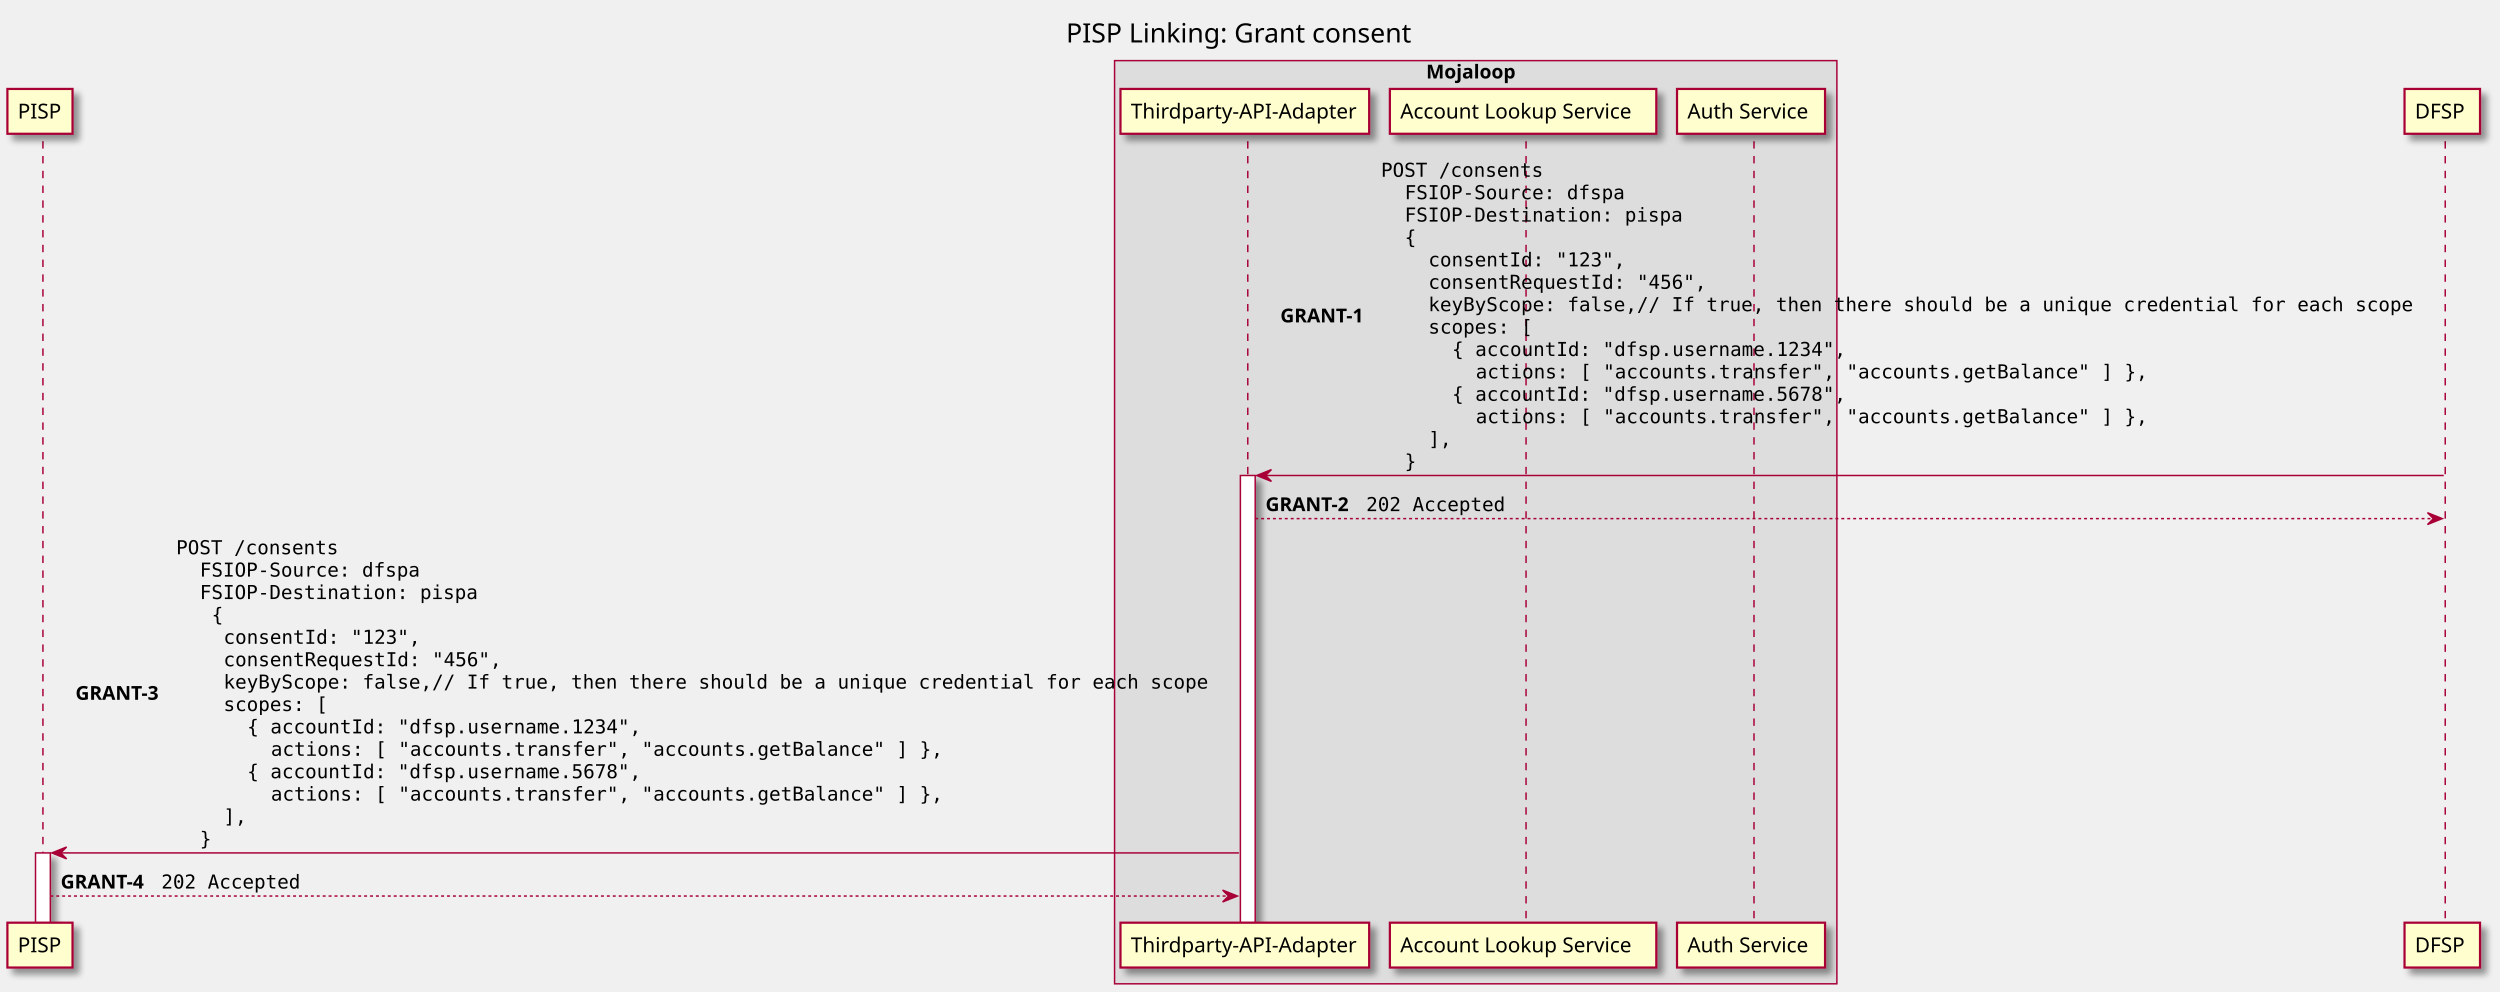
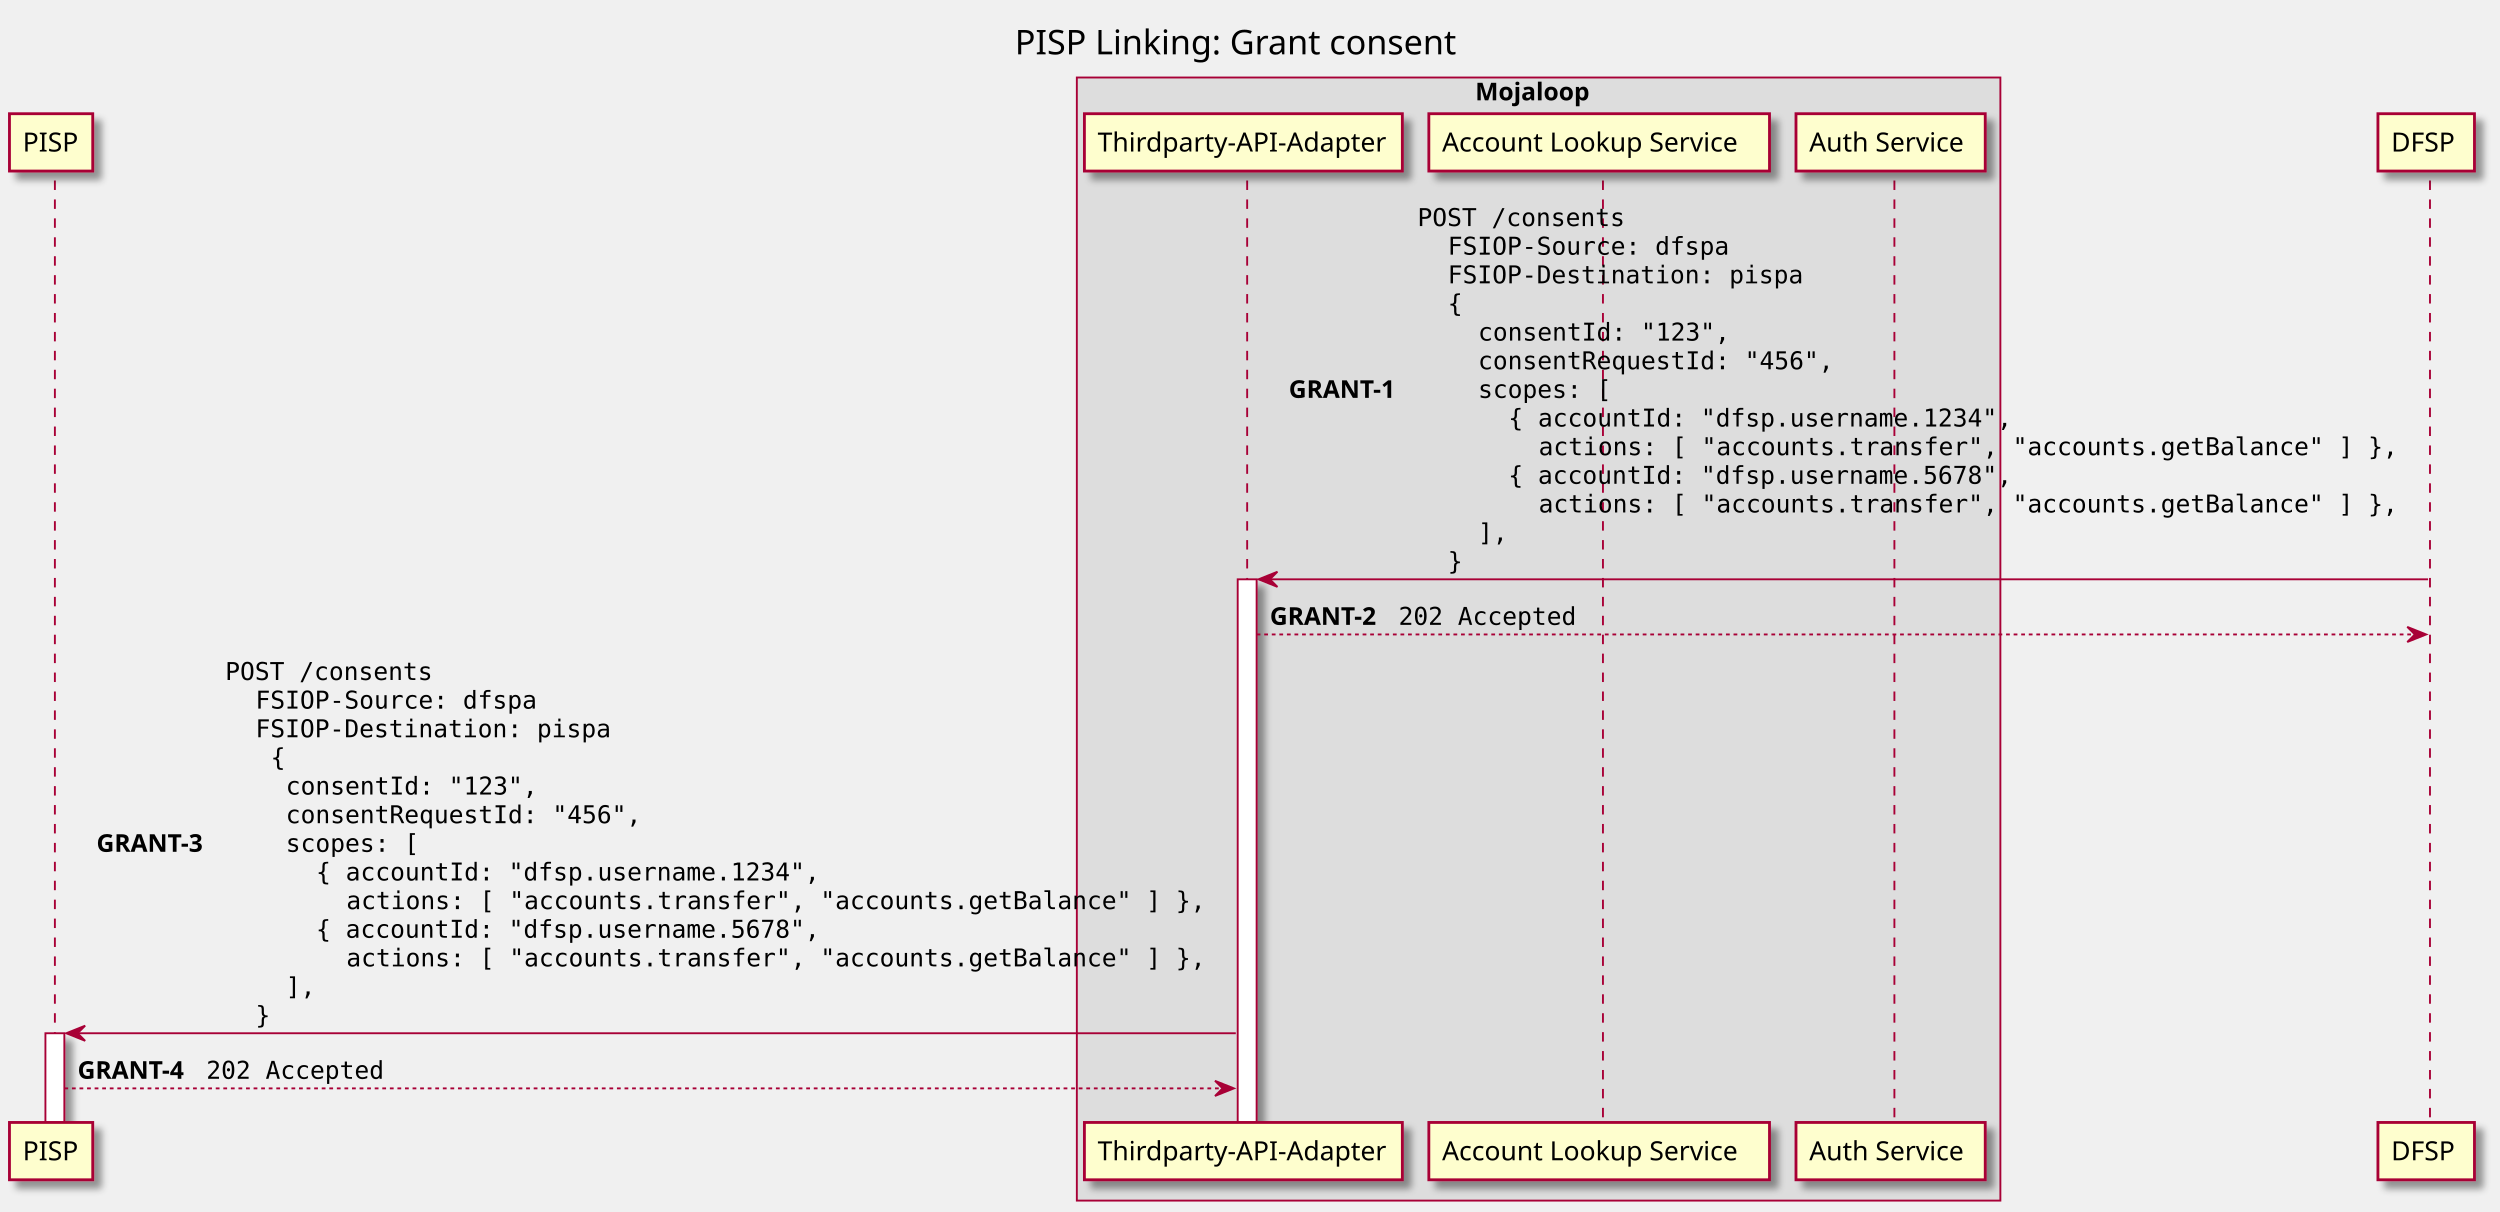
- <svg xmlns="http://www.w3.org/2000/svg" height="670" preserveAspectRatio="none" style="width:1689px;height:670px" width="1689">
+ <svg xmlns="http://www.w3.org/2000/svg" height="640" preserveAspectRatio="none" style="width:1321px;height:640px" width="1321">
  <defs>
    <filter height="300%" id="a" width="300%" x="-1" y="-1">
      <feGaussianBlur result="blurOut" stdDeviation="2" />
      <feColorMatrix in="blurOut" result="blurOut2" values="0 0 0 0 0 0 0 0 0 0 0 0 0 0 0 0 0 0 .4 0" />
      <feOffset dx="4" dy="4" in="blurOut2" result="blurOut3" />
      <feBlend in="SourceGraphic" in2="blurOut3" />
    </filter>
  </defs>
-   <path fill="#DDD" stroke="#a80036" d="M753 40.953h488v623.711H753z" />
-   <text font-family="sans-serif" font-size="13" font-weight="bold" lengthAdjust="spacingAndGlyphs" textLength="67" x="963.5" y="53.02">
+   <path fill="#DDD" stroke="#a80036" d="M569 40.953h488v593.445H569z" />
+   <text font-family="sans-serif" font-size="13" font-weight="bold" lengthAdjust="spacingAndGlyphs" textLength="67" x="779.5" y="53.02">
    Mojaloop
  </text>
-   <text font-family="sans-serif" font-size="18" lengthAdjust="spacingAndGlyphs" textLength="244" x="720.25" y="28.708">
+   <text font-family="sans-serif" font-size="18" lengthAdjust="spacingAndGlyphs" textLength="244" x="536.25" y="28.708">
    PISP Linking: Grant consent
  </text>
-   <path stroke="#a80036" stroke-dasharray="5,5" d="M29 95.383v527.984" />
-   <path fill="#FFF" filter="url(#a)" stroke="#a80036" d="M24 576.234h10v47.133H24z" />
-   <path stroke="#a80036" stroke-dasharray="5,5" d="M843 95.383v527.984" />
-   <path fill="#FFF" filter="url(#a)" stroke="#a80036" d="M838 321.242h10v302.125h-10z" />
-   <path stroke="#a80036" stroke-dasharray="5,5" d="M1031 95.383v527.984M1185 95.383v527.984M1652 95.383v527.984" />
+   <path stroke="#a80036" stroke-dasharray="5,5" d="M29 95.383v497.719" />
+   <path fill="#FFF" filter="url(#a)" stroke="#a80036" d="M24 545.969h10v47.133H24z" />
+   <path stroke="#a80036" stroke-dasharray="5,5" d="M659 95.383v497.719" />
+   <path fill="#FFF" filter="url(#a)" stroke="#a80036" d="M654 306.109h10v286.992h-10z" />
+   <path stroke="#a80036" stroke-dasharray="5,5" d="M847 95.383v497.719M1001 95.383v497.719M1284 95.383v497.719" />
  <path fill="#FEFECE" filter="url(#a)" stroke="#a80036" stroke-width="1.5" d="M5 60.086h44v30.297H5z" />
  <text font-family="sans-serif" font-size="14" lengthAdjust="spacingAndGlyphs" textLength="30" x="12" y="80.081">
    PISP
  </text>
-   <path fill="#FEFECE" filter="url(#a)" stroke="#a80036" stroke-width="1.5" d="M757 60.086h168v30.297H757z" />
-   <text font-family="sans-serif" font-size="14" lengthAdjust="spacingAndGlyphs" textLength="154" x="764" y="80.081">
+   <path fill="#FEFECE" filter="url(#a)" stroke="#a80036" stroke-width="1.5" d="M573 60.086h168v30.297H573z" />
+   <text font-family="sans-serif" font-size="14" lengthAdjust="spacingAndGlyphs" textLength="154" x="580" y="80.081">
    Thirdparty-API-Adapter
  </text>
-   <path fill="#FEFECE" filter="url(#a)" stroke="#a80036" stroke-width="1.5" d="M939 60.086h180v30.297H939z" />
-   <text font-family="sans-serif" font-size="14" lengthAdjust="spacingAndGlyphs" textLength="166" x="946" y="80.081">
+   <path fill="#FEFECE" filter="url(#a)" stroke="#a80036" stroke-width="1.5" d="M755 60.086h180v30.297H755z" />
+   <text font-family="sans-serif" font-size="14" lengthAdjust="spacingAndGlyphs" textLength="166" x="762" y="80.081">
    Account Lookup Service
  </text>
-   <path fill="#FEFECE" filter="url(#a)" stroke="#a80036" stroke-width="1.5" d="M1133 60.086h100v30.297h-100z" />
-   <text font-family="sans-serif" font-size="14" lengthAdjust="spacingAndGlyphs" textLength="86" x="1140" y="80.081">
+   <path fill="#FEFECE" filter="url(#a)" stroke="#a80036" stroke-width="1.5" d="M949 60.086h100v30.297H949z" />
+   <text font-family="sans-serif" font-size="14" lengthAdjust="spacingAndGlyphs" textLength="86" x="956" y="80.081">
    Auth Service
  </text>
-   <path fill="#FEFECE" filter="url(#a)" stroke="#a80036" stroke-width="1.5" d="M1624.5 60.086h51v30.297h-51z" />
-   <text font-family="sans-serif" font-size="14" lengthAdjust="spacingAndGlyphs" textLength="37" x="1631.5" y="80.081">
+   <path fill="#FEFECE" filter="url(#a)" stroke="#a80036" stroke-width="1.5" d="M1256.5 60.086h51v30.297h-51z" />
+   <text font-family="sans-serif" font-size="14" lengthAdjust="spacingAndGlyphs" textLength="37" x="1263.5" y="80.081">
    DFSP
  </text>
-   <path fill="#FEFECE" filter="url(#a)" stroke="#a80036" stroke-width="1.5" d="M5 623.367h44v30.297H5z" />
-   <text font-family="sans-serif" font-size="14" lengthAdjust="spacingAndGlyphs" textLength="30" x="12" y="643.362">
+   <path fill="#FEFECE" filter="url(#a)" stroke="#a80036" stroke-width="1.5" d="M5 593.102h44v30.297H5z" />
+   <text font-family="sans-serif" font-size="14" lengthAdjust="spacingAndGlyphs" textLength="30" x="12" y="613.097">
    PISP
  </text>
-   <path fill="#FEFECE" filter="url(#a)" stroke="#a80036" stroke-width="1.5" d="M757 623.367h168v30.297H757z" />
-   <text font-family="sans-serif" font-size="14" lengthAdjust="spacingAndGlyphs" textLength="154" x="764" y="643.362">
+   <path fill="#FEFECE" filter="url(#a)" stroke="#a80036" stroke-width="1.5" d="M573 593.102h168v30.297H573z" />
+   <text font-family="sans-serif" font-size="14" lengthAdjust="spacingAndGlyphs" textLength="154" x="580" y="613.097">
    Thirdparty-API-Adapter
  </text>
-   <path fill="#FEFECE" filter="url(#a)" stroke="#a80036" stroke-width="1.5" d="M939 623.367h180v30.297H939z" />
-   <text font-family="sans-serif" font-size="14" lengthAdjust="spacingAndGlyphs" textLength="166" x="946" y="643.362">
+   <path fill="#FEFECE" filter="url(#a)" stroke="#a80036" stroke-width="1.5" d="M755 593.102h180v30.297H755z" />
+   <text font-family="sans-serif" font-size="14" lengthAdjust="spacingAndGlyphs" textLength="166" x="762" y="613.097">
    Account Lookup Service
  </text>
-   <path fill="#FEFECE" filter="url(#a)" stroke="#a80036" stroke-width="1.5" d="M1133 623.367h100v30.297h-100z" />
-   <text font-family="sans-serif" font-size="14" lengthAdjust="spacingAndGlyphs" textLength="86" x="1140" y="643.362">
+   <path fill="#FEFECE" filter="url(#a)" stroke="#a80036" stroke-width="1.5" d="M949 593.102h100v30.297H949z" />
+   <text font-family="sans-serif" font-size="14" lengthAdjust="spacingAndGlyphs" textLength="86" x="956" y="613.097">
    Auth Service
  </text>
-   <path fill="#FEFECE" filter="url(#a)" stroke="#a80036" stroke-width="1.5" d="M1624.5 623.367h51v30.297h-51z" />
-   <text font-family="sans-serif" font-size="14" lengthAdjust="spacingAndGlyphs" textLength="37" x="1631.5" y="643.362">
+   <path fill="#FEFECE" filter="url(#a)" stroke="#a80036" stroke-width="1.5" d="M1256.5 593.102h51v30.297h-51z" />
+   <text font-family="sans-serif" font-size="14" lengthAdjust="spacingAndGlyphs" textLength="37" x="1263.5" y="613.097">
    DFSP
  </text>
-   <path fill="#A80036" stroke="#a80036" d="M859 317.242l-10 4 10 4-4-4z" />
-   <path stroke="#a80036" d="M853 321.242h798" />
-   <text font-family="sans-serif" font-size="13" font-weight="bold" lengthAdjust="spacingAndGlyphs" textLength="64" x="865" y="217.813">
+   <path fill="#A80036" stroke="#a80036" d="M675 302.11l-10 4 10 4-4-4z" />
+   <path stroke="#a80036" d="M669 306.109h614" />
+   <text font-family="sans-serif" font-size="13" font-weight="bold" lengthAdjust="spacingAndGlyphs" textLength="64" x="681" y="210.247">
    GRANT-1
  </text>
-   <text font-family="monospace" font-size="13" lengthAdjust="spacingAndGlyphs" textLength="112" x="933" y="119.45">
+   <text font-family="monospace" font-size="13" lengthAdjust="spacingAndGlyphs" textLength="112" x="749" y="119.45">
    POST /consents
  </text>
-   <text font-family="monospace" font-size="13" lengthAdjust="spacingAndGlyphs" textLength="152" x="949" y="134.583">
+   <text font-family="monospace" font-size="13" lengthAdjust="spacingAndGlyphs" textLength="152" x="765" y="134.583">
    FSIOP-Source: dfspa
  </text>
-   <text font-family="monospace" font-size="13" lengthAdjust="spacingAndGlyphs" textLength="192" x="949" y="149.715">
+   <text font-family="monospace" font-size="13" lengthAdjust="spacingAndGlyphs" textLength="192" x="765" y="149.715">
    FSIOP-Destination: pispa
  </text>
-   <text font-family="monospace" font-size="13" lengthAdjust="spacingAndGlyphs" textLength="8" x="949" y="164.848">
+   <text font-family="monospace" font-size="13" lengthAdjust="spacingAndGlyphs" textLength="8" x="765" y="164.848">
    {
  </text>
-   <text font-family="monospace" font-size="13" lengthAdjust="spacingAndGlyphs" textLength="136" x="965" y="179.981">
+   <text font-family="monospace" font-size="13" lengthAdjust="spacingAndGlyphs" textLength="136" x="781" y="179.981">
    consentId: "123",
  </text>
-   <text font-family="monospace" font-size="13" lengthAdjust="spacingAndGlyphs" textLength="192" x="965" y="195.114">
+   <text font-family="monospace" font-size="13" lengthAdjust="spacingAndGlyphs" textLength="192" x="781" y="195.114">
    consentRequestId: "456",
  </text>
-   <text font-family="monospace" font-size="13" lengthAdjust="spacingAndGlyphs" textLength="680" x="965" y="210.247">
-     keyByScope: false,// If true, then there should be a unique credential for each scope
-   </text>
-   <text font-family="monospace" font-size="13" lengthAdjust="spacingAndGlyphs" textLength="72" x="965" y="225.379">
+   <text font-family="monospace" font-size="13" lengthAdjust="spacingAndGlyphs" textLength="72" x="781" y="210.247">
    scopes: [
  </text>
-   <text font-family="monospace" font-size="13" lengthAdjust="spacingAndGlyphs" textLength="272" x="981" y="240.512">
+   <text font-family="monospace" font-size="13" lengthAdjust="spacingAndGlyphs" textLength="272" x="797" y="225.379">
    { accountId: "dfsp.username.1234",
  </text>
-   <text font-family="monospace" font-size="13" lengthAdjust="spacingAndGlyphs" textLength="464" x="997" y="255.645">
+   <text font-family="monospace" font-size="13" lengthAdjust="spacingAndGlyphs" textLength="464" x="813" y="240.512">
    actions: [ "accounts.transfer", "accounts.getBalance" ] },
  </text>
-   <text font-family="monospace" font-size="13" lengthAdjust="spacingAndGlyphs" textLength="272" x="981" y="270.778">
+   <text font-family="monospace" font-size="13" lengthAdjust="spacingAndGlyphs" textLength="272" x="797" y="255.645">
    { accountId: "dfsp.username.5678",
  </text>
-   <text font-family="monospace" font-size="13" lengthAdjust="spacingAndGlyphs" textLength="464" x="997" y="285.911">
+   <text font-family="monospace" font-size="13" lengthAdjust="spacingAndGlyphs" textLength="464" x="813" y="270.778">
    actions: [ "accounts.transfer", "accounts.getBalance" ] },
  </text>
-   <text font-family="monospace" font-size="13" lengthAdjust="spacingAndGlyphs" textLength="16" x="965" y="301.043">
+   <text font-family="monospace" font-size="13" lengthAdjust="spacingAndGlyphs" textLength="16" x="781" y="285.911">
    ],
  </text>
-   <text font-family="monospace" font-size="13" lengthAdjust="spacingAndGlyphs" textLength="8" x="949" y="316.176">
+   <text font-family="monospace" font-size="13" lengthAdjust="spacingAndGlyphs" textLength="8" x="765" y="301.043">
    }
  </text>
-   <path fill="#A80036" stroke="#a80036" d="M1640 346.375l10 4-10 4 4-4z" />
-   <path stroke="#a80036" stroke-dasharray="2,2" d="M848 350.375h798" />
-   <text font-family="sans-serif" font-size="13" font-weight="bold" lengthAdjust="spacingAndGlyphs" textLength="64" x="855" y="345.309">
+   <path fill="#A80036" stroke="#a80036" d="M1272 331.242l10 4-10 4 4-4z" />
+   <path stroke="#a80036" stroke-dasharray="2,2" d="M664 335.242h614" />
+   <text font-family="sans-serif" font-size="13" font-weight="bold" lengthAdjust="spacingAndGlyphs" textLength="64" x="671" y="330.176">
    GRANT-2
  </text>
-   <text font-family="monospace" font-size="13" lengthAdjust="spacingAndGlyphs" textLength="96" x="923" y="345.309">
+   <text font-family="monospace" font-size="13" lengthAdjust="spacingAndGlyphs" textLength="96" x="739" y="330.176">
    202 Accepted
  </text>
-   <path fill="#A80036" stroke="#a80036" d="M45 572.234l-10 4 10 4-4-4z" />
-   <path stroke="#a80036" d="M39 576.234h798" />
-   <text font-family="sans-serif" font-size="13" font-weight="bold" lengthAdjust="spacingAndGlyphs" textLength="64" x="51" y="472.805">
+   <path fill="#A80036" stroke="#a80036" d="M45 541.969l-10 4 10 4-4-4z" />
+   <path stroke="#a80036" d="M39 545.969h614" />
+   <text font-family="sans-serif" font-size="13" font-weight="bold" lengthAdjust="spacingAndGlyphs" textLength="64" x="51" y="450.106">
    GRANT-3
  </text>
-   <text font-family="monospace" font-size="13" lengthAdjust="spacingAndGlyphs" textLength="112" x="119" y="374.442">
+   <text font-family="monospace" font-size="13" lengthAdjust="spacingAndGlyphs" textLength="112" x="119" y="359.309">
    POST /consents
  </text>
-   <text font-family="monospace" font-size="13" lengthAdjust="spacingAndGlyphs" textLength="152" x="135" y="389.575">
+   <text font-family="monospace" font-size="13" lengthAdjust="spacingAndGlyphs" textLength="152" x="135" y="374.442">
    FSIOP-Source: dfspa
  </text>
-   <text font-family="monospace" font-size="13" lengthAdjust="spacingAndGlyphs" textLength="192" x="135" y="404.707">
+   <text font-family="monospace" font-size="13" lengthAdjust="spacingAndGlyphs" textLength="192" x="135" y="389.575">
    FSIOP-Destination: pispa
  </text>
-   <text font-family="monospace" font-size="13" lengthAdjust="spacingAndGlyphs" textLength="8" x="143" y="419.84">
+   <text font-family="monospace" font-size="13" lengthAdjust="spacingAndGlyphs" textLength="8" x="143" y="404.707">
    {
  </text>
-   <text font-family="monospace" font-size="13" lengthAdjust="spacingAndGlyphs" textLength="136" x="151" y="434.973">
+   <text font-family="monospace" font-size="13" lengthAdjust="spacingAndGlyphs" textLength="136" x="151" y="419.84">
    consentId: "123",
  </text>
-   <text font-family="monospace" font-size="13" lengthAdjust="spacingAndGlyphs" textLength="192" x="151" y="450.106">
+   <text font-family="monospace" font-size="13" lengthAdjust="spacingAndGlyphs" textLength="192" x="151" y="434.973">
    consentRequestId: "456",
  </text>
-   <text font-family="monospace" font-size="13" lengthAdjust="spacingAndGlyphs" textLength="680" x="151" y="465.239">
-     keyByScope: false,// If true, then there should be a unique credential for each scope
-   </text>
-   <text font-family="monospace" font-size="13" lengthAdjust="spacingAndGlyphs" textLength="72" x="151" y="480.372">
+   <text font-family="monospace" font-size="13" lengthAdjust="spacingAndGlyphs" textLength="72" x="151" y="450.106">
    scopes: [
  </text>
+   <text font-family="monospace" font-size="13" lengthAdjust="spacingAndGlyphs" textLength="272" x="167" y="465.239">
+     { accountId: "dfsp.username.1234",
+   </text>
+   <text font-family="monospace" font-size="13" lengthAdjust="spacingAndGlyphs" textLength="464" x="183" y="480.372">
+     actions: [ "accounts.transfer", "accounts.getBalance" ] },
+   </text>
  <text font-family="monospace" font-size="13" lengthAdjust="spacingAndGlyphs" textLength="272" x="167" y="495.504">
-     { accountId: "dfsp.username.1234",
+     { accountId: "dfsp.username.5678",
  </text>
  <text font-family="monospace" font-size="13" lengthAdjust="spacingAndGlyphs" textLength="464" x="183" y="510.637">
    actions: [ "accounts.transfer", "accounts.getBalance" ] },
  </text>
-   <text font-family="monospace" font-size="13" lengthAdjust="spacingAndGlyphs" textLength="272" x="167" y="525.77">
-     { accountId: "dfsp.username.5678",
-   </text>
-   <text font-family="monospace" font-size="13" lengthAdjust="spacingAndGlyphs" textLength="464" x="183" y="540.903">
-     actions: [ "accounts.transfer", "accounts.getBalance" ] },
-   </text>
-   <text font-family="monospace" font-size="13" lengthAdjust="spacingAndGlyphs" textLength="16" x="151" y="556.036">
+   <text font-family="monospace" font-size="13" lengthAdjust="spacingAndGlyphs" textLength="16" x="151" y="525.77">
    ],
  </text>
-   <text font-family="monospace" font-size="13" lengthAdjust="spacingAndGlyphs" textLength="8" x="135" y="571.168">
+   <text font-family="monospace" font-size="13" lengthAdjust="spacingAndGlyphs" textLength="8" x="135" y="540.903">
    }
  </text>
-   <path fill="#A80036" stroke="#a80036" d="M826 601.367l10 4-10 4 4-4z" />
-   <path stroke="#a80036" stroke-dasharray="2,2" d="M34 605.367h798" />
-   <text font-family="sans-serif" font-size="13" font-weight="bold" lengthAdjust="spacingAndGlyphs" textLength="64" x="41" y="600.301">
+   <path fill="#A80036" stroke="#a80036" d="M642 571.102l10 4-10 4 4-4z" />
+   <path stroke="#a80036" stroke-dasharray="2,2" d="M34 575.102h614" />
+   <text font-family="sans-serif" font-size="13" font-weight="bold" lengthAdjust="spacingAndGlyphs" textLength="64" x="41" y="570.036">
    GRANT-4
  </text>
-   <text font-family="monospace" font-size="13" lengthAdjust="spacingAndGlyphs" textLength="96" x="109" y="600.301">
+   <text font-family="monospace" font-size="13" lengthAdjust="spacingAndGlyphs" textLength="96" x="109" y="570.036">
    202 Accepted
  </text>
</svg>
